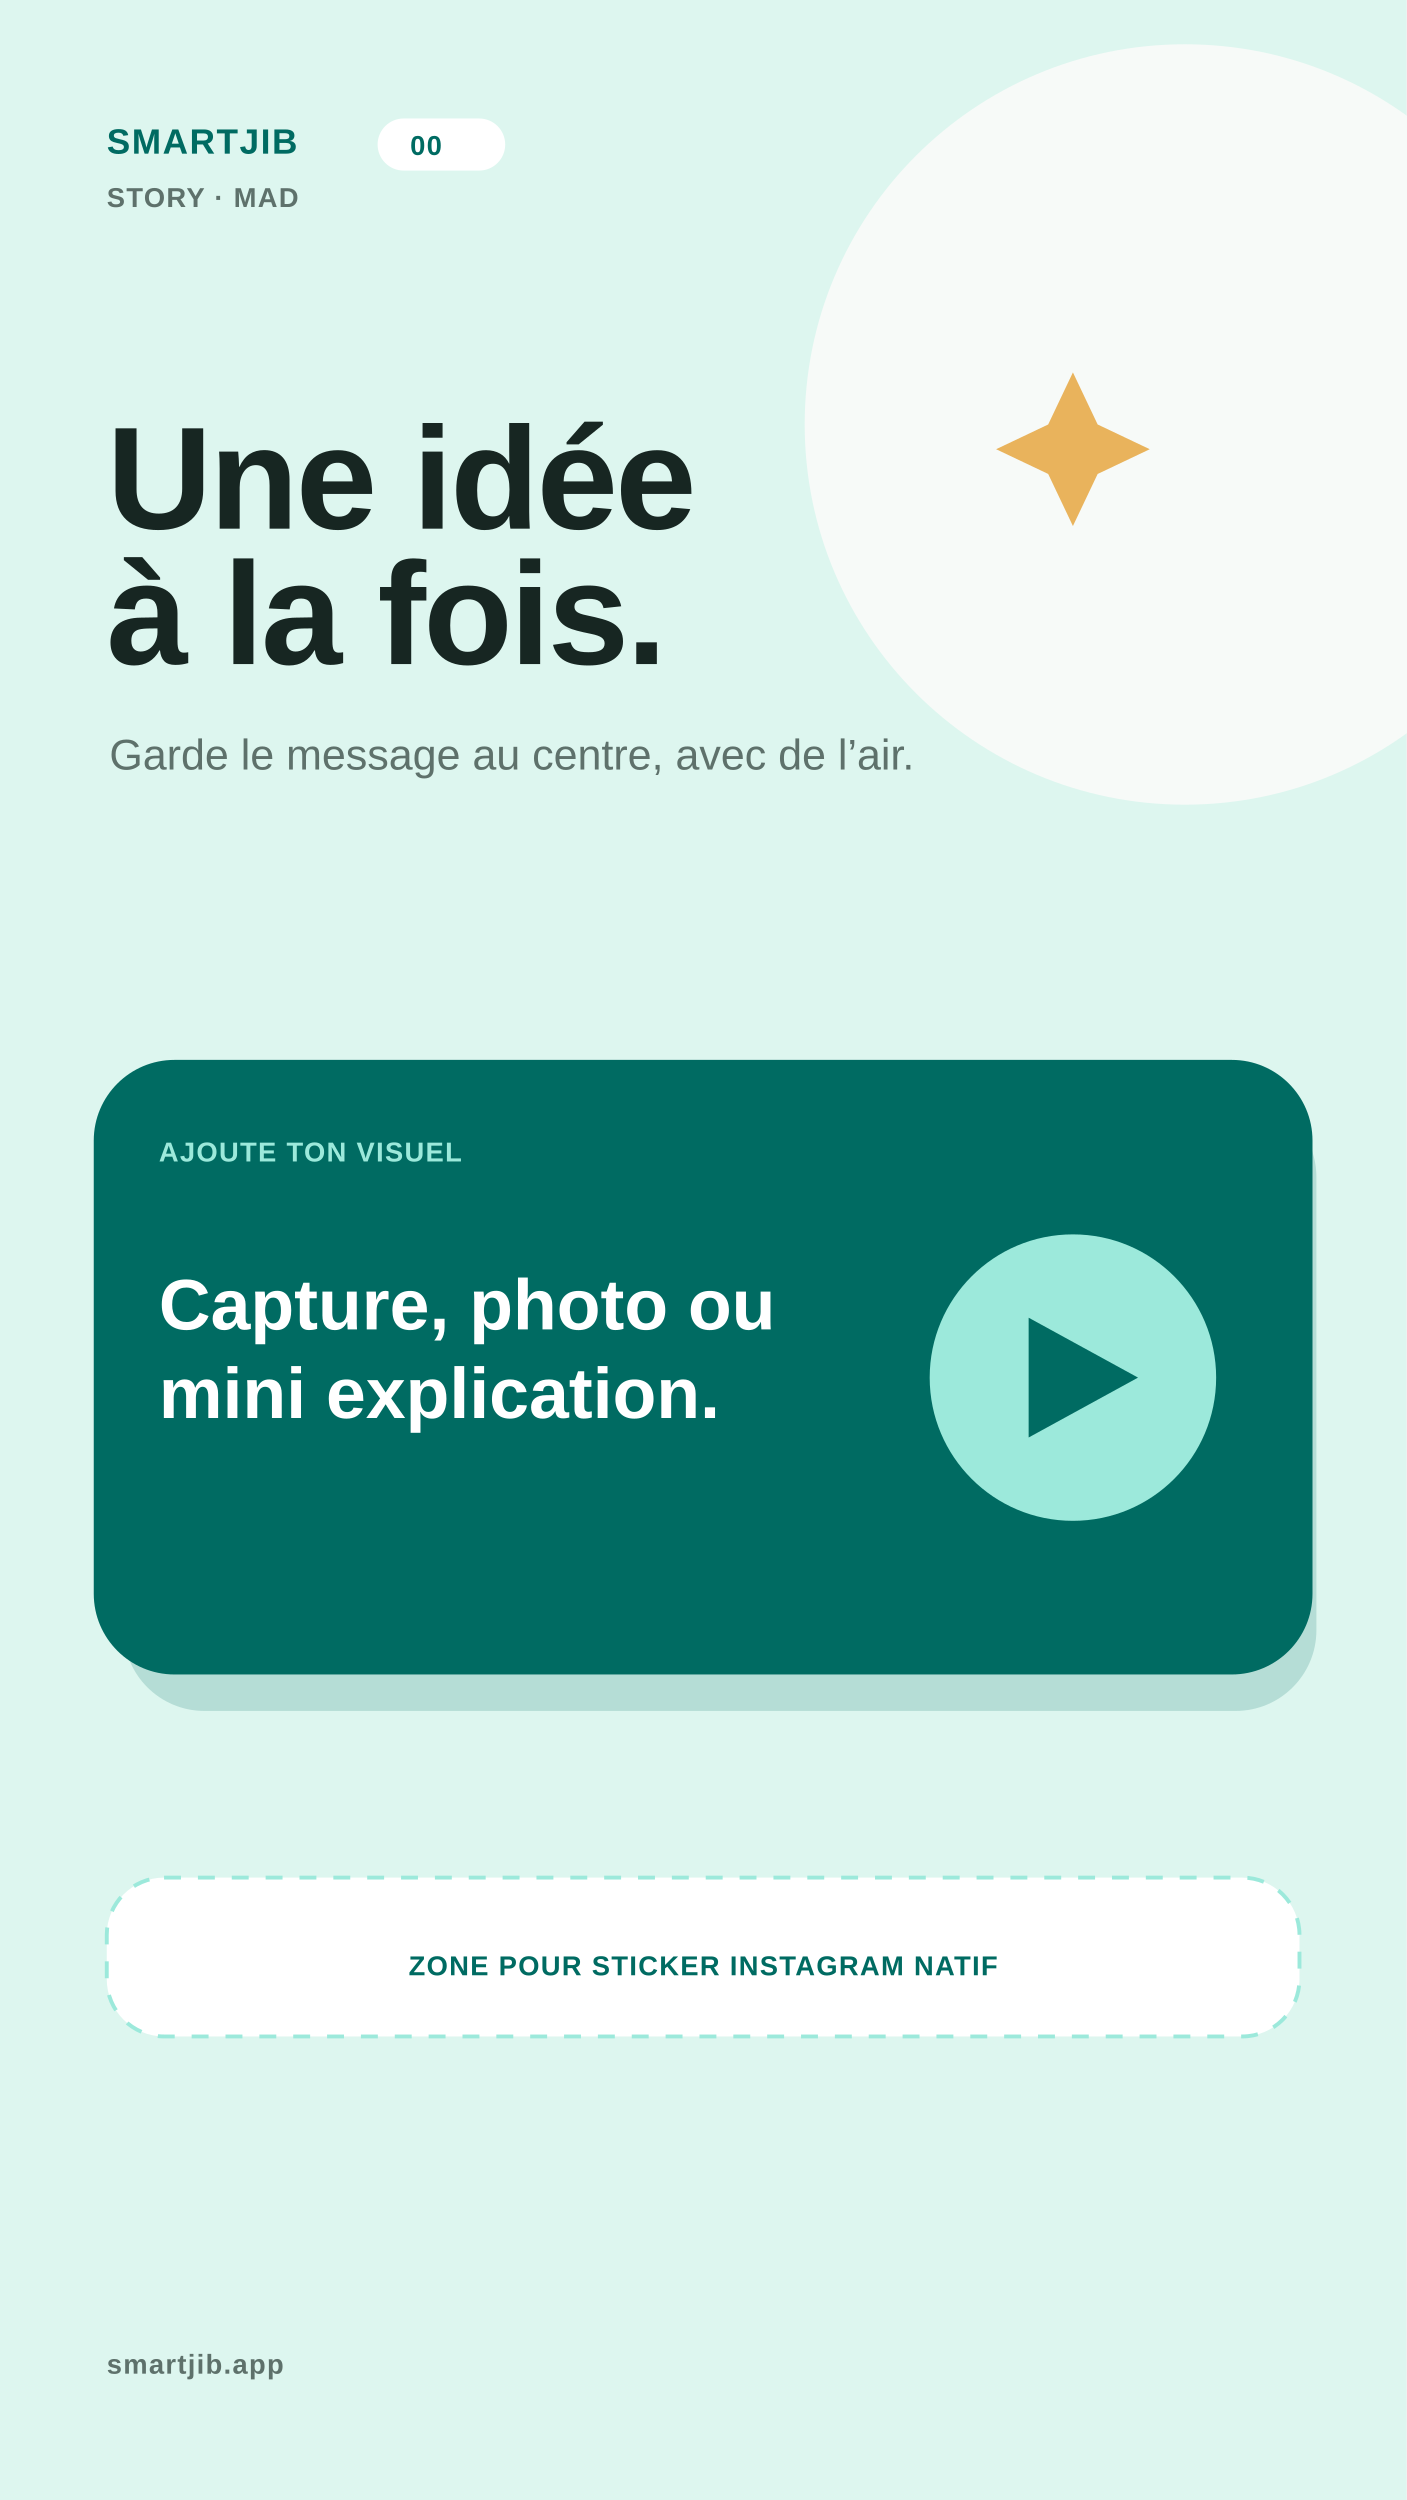
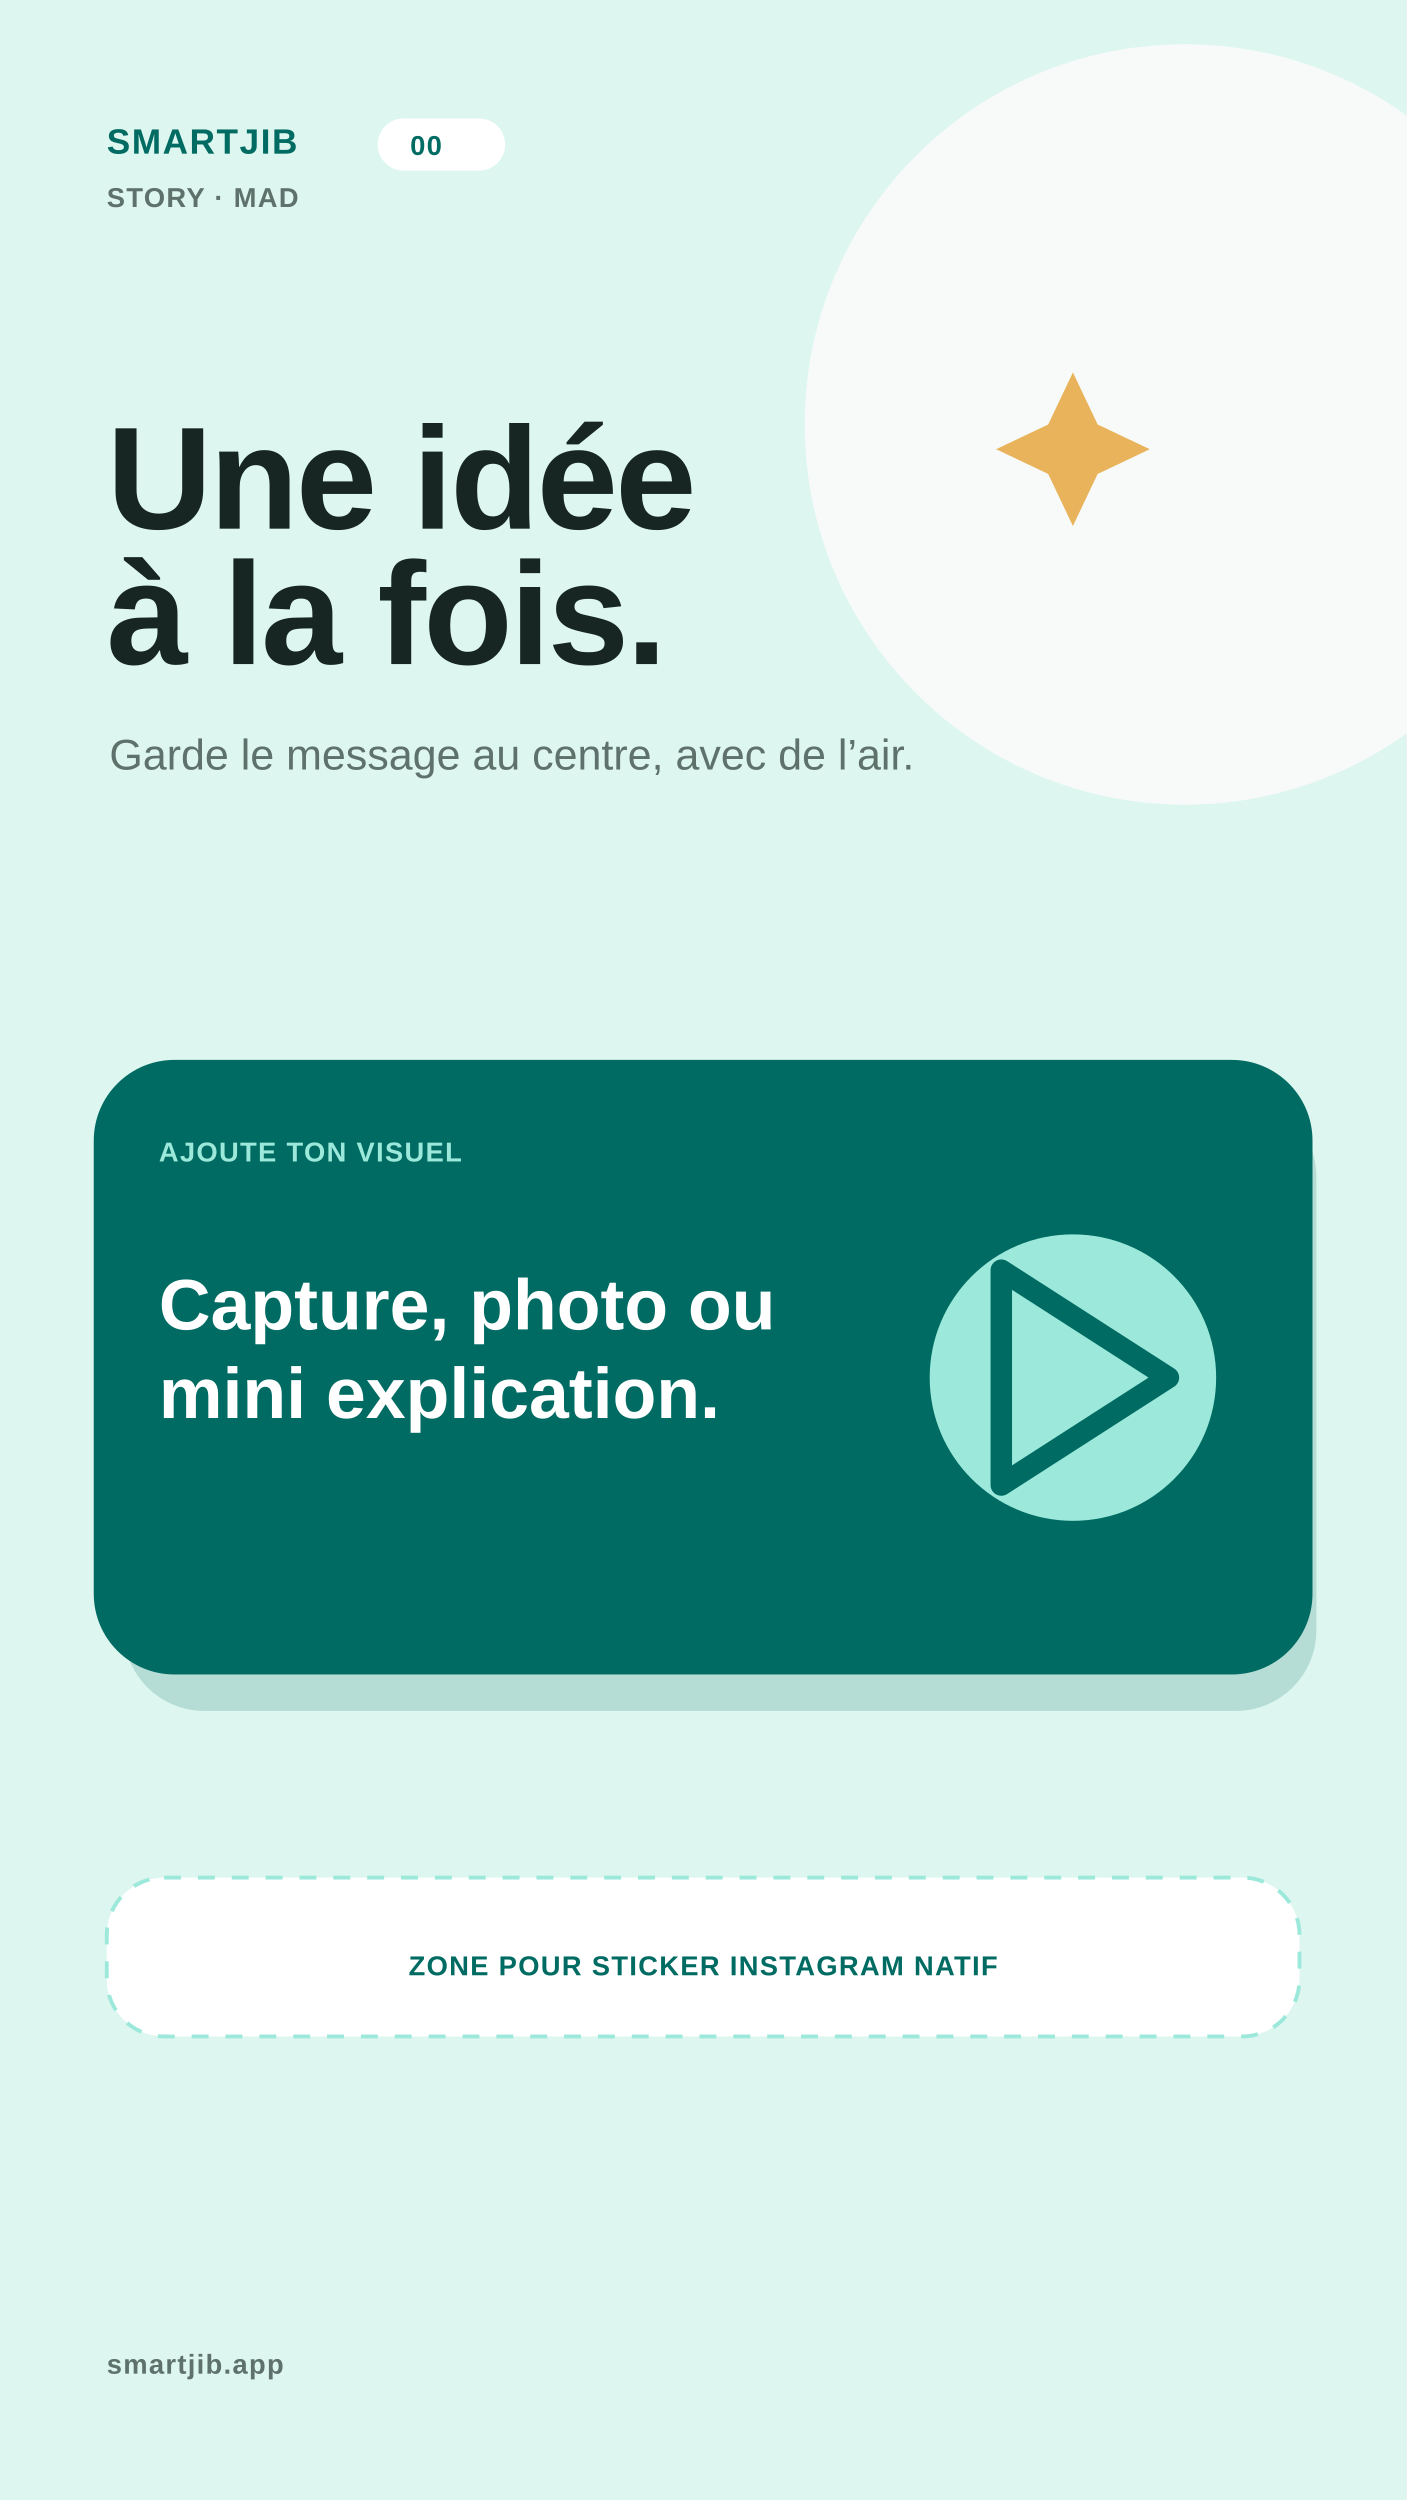
<svg xmlns="http://www.w3.org/2000/svg" width="1080" height="1920" viewBox="0 0 1080 1920" role="img" aria-labelledby="title desc">
  <style>
    .latin { font-family: "Instrument Sans", "Instrument Sans Variable", Manrope, Arial, sans-serif; }
    .arabic { font-family: Cairo, "Noto Sans Arabic", sans-serif; }
    .eyebrow { font-size: 27px; font-weight: 720; letter-spacing: 1.2px; }
    .headline { font-size: 112px; font-weight: 800; letter-spacing: -2px; }
    .body { font-size: 33px; font-weight: 520; }
    .label { font-size: 21px; font-weight: 720; letter-spacing: 1px; }
  </style>
  <rect width="1080" height="1920" fill="#DDF6EF" />
  <circle cx="910" cy="326" r="292" fill="#F7FAF8" />
  <path d="M 824 286 L 843 326 L 883 345 L 843 364 L 824 404 L 805 364 L 765 345 L 805 326 Z" fill="#E9B35C" />
  <text x="82" y="118" fill="#006B62" class="latin eyebrow">SMARTJIB</text>
  <rect x="290" y="91" width="98" height="40" rx="20" fill="#FFFFFF" />
  <text x="315" y="119" fill="#006B62" class="latin label">00</text>
  <text x="82" y="159" fill="#5E716B" class="latin label">STORY · MAD</text>
  <text x="82" y="406" fill="#172622" class="latin headline">Une idée</text>
  <text x="82" y="510" fill="#172622" class="latin headline">à la fois.</text>
  <text x="84" y="591" fill="#5E716B" class="latin body">Garde le message au centre, avec de l’air.</text>
  <rect x="82" y="828" width="916" height="472" rx="62" fill="#006B62" transform="translate(13 14)" opacity=".18" />
  <rect x="72" y="814" width="936" height="472" rx="62" fill="#006B62" />
  <text x="122" y="892" fill="#9CE9DB" class="latin label">AJOUTE TON VISUEL</text>
  <text x="122" y="1021" fill="#FFFFFF" class="latin body" style="font-size:55px;font-weight:780">Capture, photo ou</text>
  <text x="122" y="1089" fill="#FFFFFF" class="latin body" style="font-size:55px;font-weight:780">mini explication.</text>
  <circle cx="824" cy="1058" r="110" fill="#9CE9DB" />
-   <path d="M 790 1012 L 790 1104 L 874 1058 Z" fill="#006B62" />
+   <svg x="714" y="948" width="220" height="220" viewBox="0 0 24 24" fill="none" stroke="#006B62" stroke-width="1.8" stroke-linecap="round" stroke-linejoin="round" aria-label="Play icon" role="img">
+     <polygon points="6 3 20 12 6 21 6 3" />
+   </svg>
  <rect x="82" y="1442" width="916" height="122" rx="44" fill="#FFFFFF" stroke="#9CE9DB" stroke-width="3" stroke-dasharray="13 13" />
  <text x="540" y="1517" text-anchor="middle" fill="#006B62" class="latin label">ZONE POUR STICKER INSTAGRAM NATIF</text>
  <text x="82" y="1823" fill="#5E716B" class="latin label">smartjib.app</text>
</svg>
